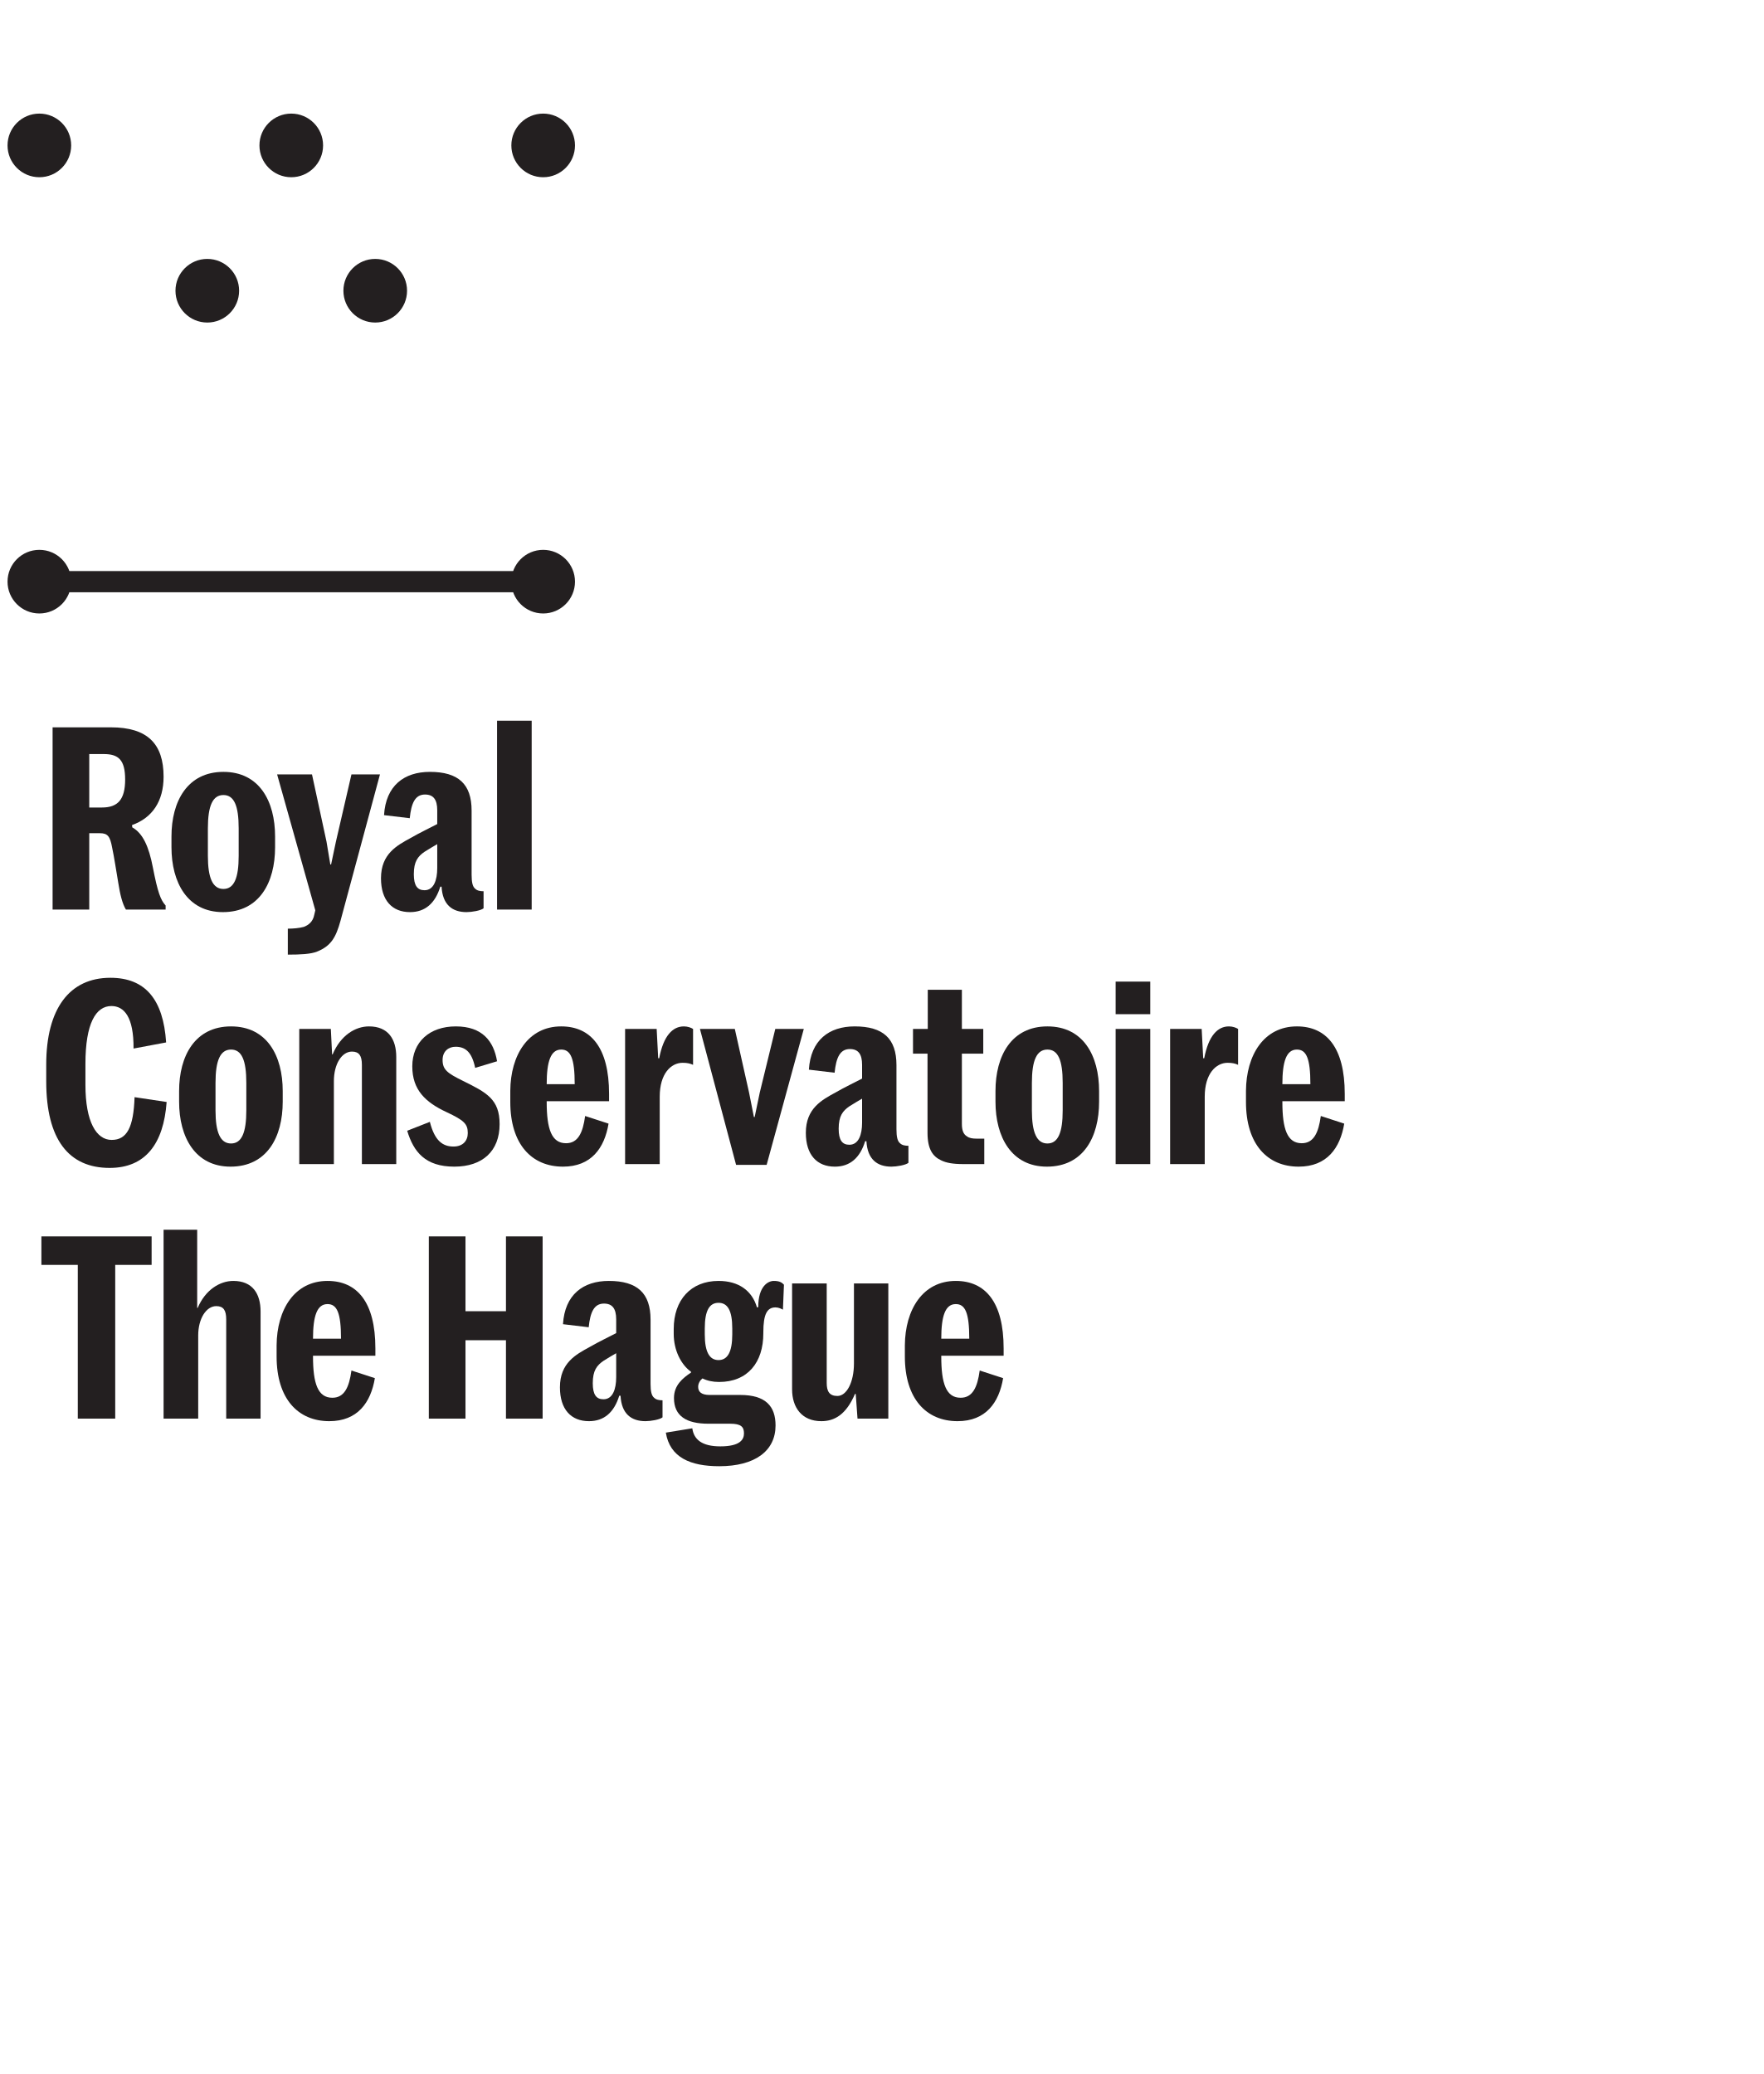
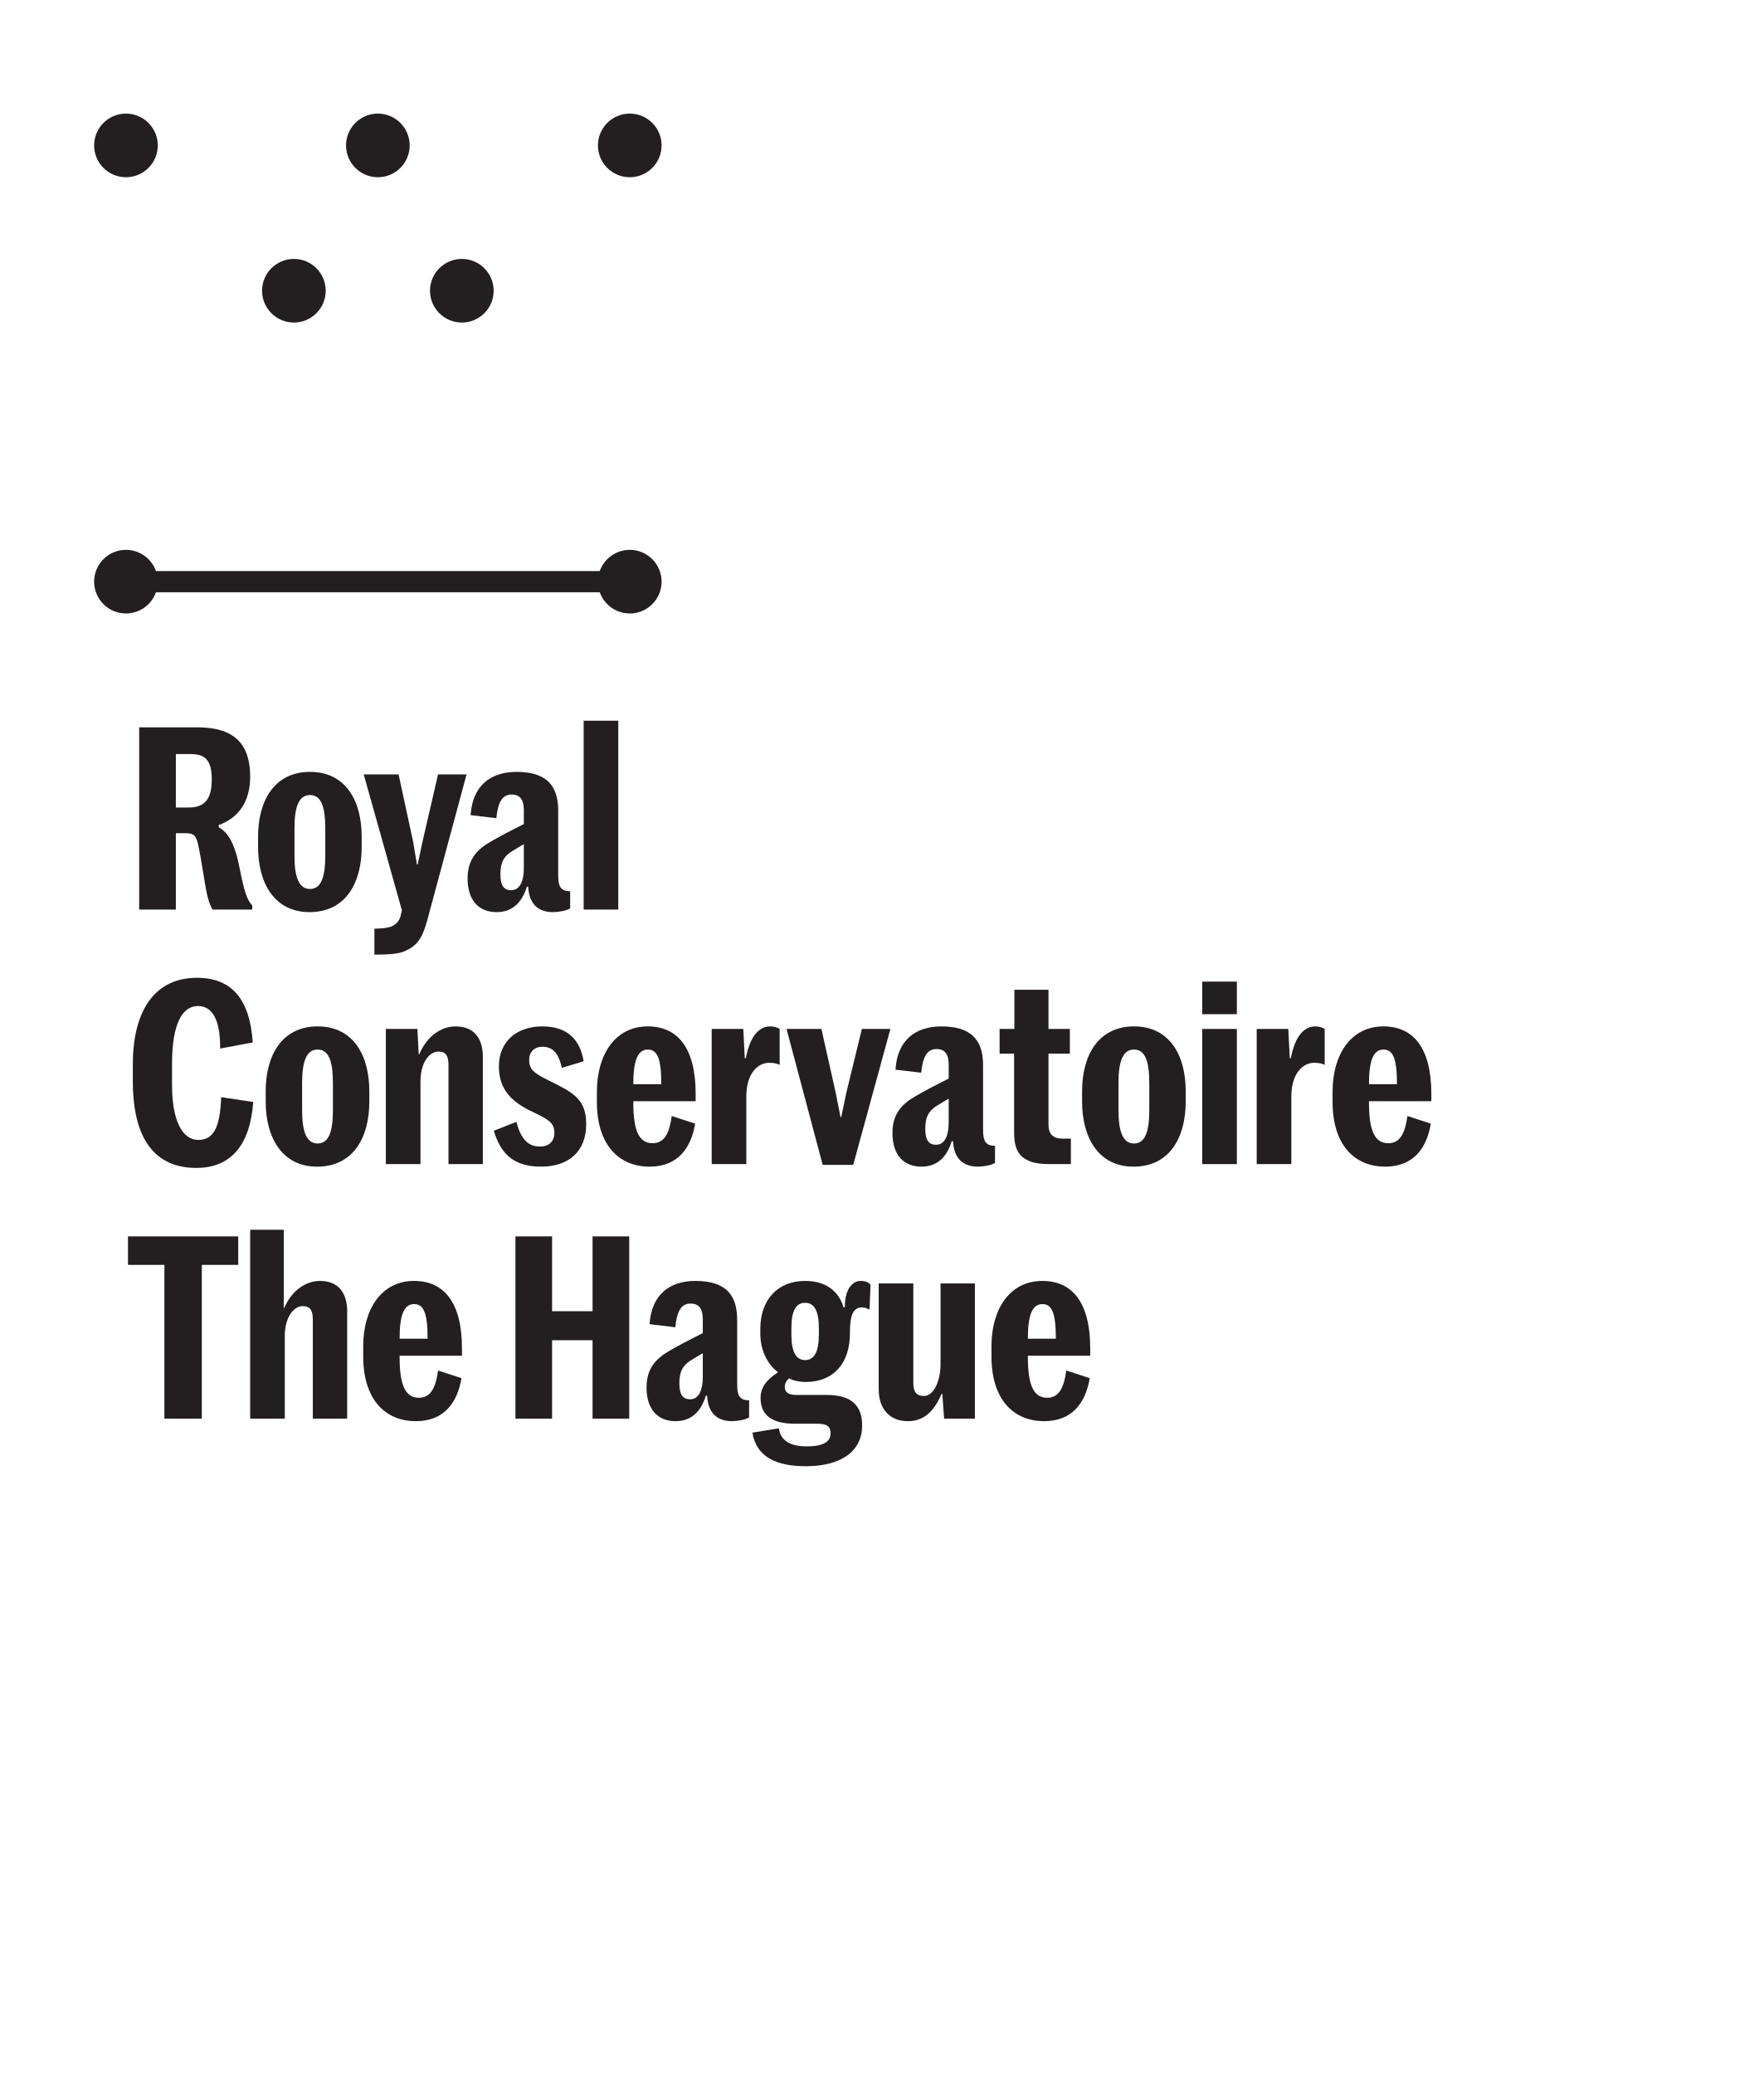
- <svg xmlns="http://www.w3.org/2000/svg" version="1.1" width="4581.583pt" height="5389.555pt" viewBox="225 0 4581.583 5389.555">
+ <svg xmlns="http://www.w3.org/2000/svg" version="1.1" width="4581.583pt" height="5389.555pt" viewBox="0 0 4581.583 5389.555">
  <g enable-background="new">
    <g id="Layer-1" data-name="Crown">
      <path transform="matrix(2.777778,0,0,-2.777778,0,5389.555)" d="M 589.061 1386.17 L 117.813 1386.17 L 117.813 1406.013 L 589.061 1406.013 Z " fill="#231f20" />
      <clipPath id="cp0">
        <path transform="matrix(2.777778,0,0,-2.777778,0,5389.555)" d="M 0 1940.242 L 1649.37 1940.242 L 1649.37 0 L 0 0 Z " />
      </clipPath>
      <g clip-path="url(#cp0)">
        <path transform="matrix(2.777778,0,0,-2.777778,244.5775,377.8751)" d="M 0 0 C 0 16.438 13.325 29.764 29.764 29.764 C 46.202 29.764 59.528 16.438 59.528 0 C 59.528 -16.438 46.202 -29.764 29.764 -29.764 C 13.325 -29.764 0 -16.438 0 0 " fill="#231f20" />
        <path transform="matrix(2.777778,0,0,-2.777778,899.0914,377.8751)" d="M 0 0 C 0 16.438 13.325 29.764 29.764 29.764 C 46.201 29.764 59.527 16.438 59.527 0 C 59.527 -16.438 46.201 -29.764 29.764 -29.764 C 13.325 -29.764 0 -16.438 0 0 " fill="#231f20" />
        <path transform="matrix(2.777778,0,0,-2.777778,1553.602,377.8751)" d="M 0 0 C 0 16.438 13.325 29.764 29.764 29.764 C 46.201 29.764 59.527 16.438 59.527 0 C 59.527 -16.438 46.201 -29.764 29.764 -29.764 C 13.325 -29.764 0 -16.438 0 0 " fill="#231f20" />
        <path transform="matrix(2.777778,0,0,-2.777778,1553.602,1511.523)" d="M 0 0 C 0 16.438 13.325 29.764 29.764 29.764 C 46.201 29.764 59.527 16.438 59.527 0 C 59.527 -16.438 46.201 -29.764 29.764 -29.764 C 13.325 -29.764 0 -16.438 0 0 " fill="#231f20" />
        <path transform="matrix(2.777778,0,0,-2.777778,244.5775,1511.523)" d="M 0 0 C 0 16.438 13.325 29.764 29.764 29.764 C 46.202 29.764 59.528 16.438 59.528 0 C 59.528 -16.438 46.202 -29.764 29.764 -29.764 C 13.325 -29.764 0 -16.438 0 0 " fill="#231f20" />
        <path transform="matrix(2.777778,0,0,-2.777778,680.9191,755.4982)" d="M 0 0 C 0 16.438 13.325 29.764 29.764 29.764 C 46.202 29.764 59.527 16.438 59.527 0 C 59.527 -16.438 46.202 -29.765 29.764 -29.765 C 13.325 -29.765 0 -16.438 0 0 " fill="#231f20" />
        <path transform="matrix(2.777778,0,0,-2.777778,1117.261,755.4982)" d="M 0 0 C 0 16.438 13.325 29.764 29.764 29.764 C 46.202 29.764 59.527 16.438 59.527 0 C 59.527 -16.438 46.202 -29.765 29.764 -29.765 C 13.325 -29.765 0 -16.438 0 0 " fill="#231f20" />
      </g>
      <g id="Layer-1" data-name="Type">
</g>
      <clipPath id="cp1">
        <path transform="matrix(2.777778,0,0,-2.777778,0,5389.555)" d="M 0 1940.242 L 1649.37 1940.242 L 1649.37 0 L 0 0 Z " />
      </clipPath>
      <g clip-path="url(#cp1)">
        <path transform="matrix(2.777778,0,0,-2.777778,489.9661,2098.411)" d="M 0 0 C 14.764 0 21.668 7.381 21.668 26.192 C 21.668 44.766 15.24 50.004 1.668 50.004 L -11.906 50.004 L -11.906 0 Z M -46.193 -95.483 L -46.193 75.006 L 8.334 75.006 C 42.623 75.006 57.623 59.528 57.623 28.812 C 57.623 5.715 46.908 -9.763 28.098 -16.43 L 28.336 -18.573 C 38.098 -24.049 43.813 -36.193 47.623 -56.195 C 52.146 -79.292 54.766 -86.435 59.529 -91.673 L 59.529 -95.483 L 22.383 -95.483 C 19.049 -90.007 16.906 -81.197 15.24 -70.481 C 13.334 -59.528 11.43 -46.432 9.525 -37.622 C 7.619 -27.145 5.477 -24.049 -1.904 -24.049 L -11.906 -24.049 L -11.906 -95.483 Z " fill="#231f20" />
        <path transform="matrix(2.777778,0,0,-2.777778,805.4608,2310.068)" d="M 0 0 C 10 0 14.287 10.239 14.287 30.955 L 14.287 56.671 C 14.287 77.863 10 87.864 0 87.864 C -10 87.864 -14.525 77.863 -14.525 56.671 L -14.525 30.955 C -14.525 10.239 -10 0 0 0 M -.477 -21.668 C -33.574 -21.668 -48.574 5.953 -48.574 39.051 L -48.574 49.051 C -48.574 82.149 -33.574 109.532 0 109.532 C 33.574 109.532 48.338 82.149 48.338 49.051 L 48.338 39.051 C 48.338 5.953 33.574 -21.668 -.477 -21.668 " fill="#231f20" />
        <path transform="matrix(2.777778,0,0,-2.777778,972.8003,2413.25)" d="M 0 0 C 5 0 10.715 .476 15 1.667 C 19.287 3.333 23.572 6.429 24.764 13.096 L 25.717 17.144 L -10 144.296 L 22.621 144.296 L 36.193 81.435 L 39.766 60.004 L 40.479 60.004 L 45.004 81.435 L 59.527 144.296 L 86.197 144.296 L 49.289 7.381 C 45.004 -8.096 40.479 -16.192 27.383 -21.43 C 21.668 -23.812 11.668 -24.288 0 -24.288 Z " fill="#231f20" />
        <path transform="matrix(2.777778,0,0,-2.777778,1361.049,2255.831)" d="M 0 0 L 0 22.383 C -3.334 20.478 -6.191 18.811 -11.906 15.239 C -18.098 10.953 -21.906 6.191 -21.906 -5.715 C -21.906 -16.43 -18.572 -20.716 -11.906 -20.716 C -3.334 -20.716 0 -11.43 0 0 M -52.623 -9.524 C -52.623 13.334 -37.621 21.192 -25.002 28.097 C -15.953 33.336 -6.668 37.622 0 41.194 L 0 54.052 C 0 64.052 -3.572 68.815 -11.43 68.815 C -20.717 68.815 -24.287 60.719 -25.717 46.67 L -49.766 49.527 C -48.1 77.149 -30.955 90.007 -6.906 90.007 C 19.764 90.007 32.145 78.578 32.145 53.813 L 32.145 -6.191 C 32.145 -13.334 33.098 -17.382 35.478 -19.287 C 37.383 -21.192 40.24 -21.668 43.336 -21.668 L 43.336 -37.622 C 40.717 -39.765 32.383 -41.194 27.383 -41.194 C 14.287 -41.194 5 -34.526 4.047 -17.382 L 2.857 -17.382 C -1.904 -32.86 -11.191 -41.194 -25.479 -41.194 C -42.146 -41.194 -52.623 -30.24 -52.623 -9.524 " fill="#231f20" />
        <path transform="matrix(2.777778,0,0,-2.777778,0,5389.555)" d="M 545.931 1266.009 L 578.314 1266.009 L 578.314 1089.329 L 545.931 1089.329 Z " fill="#231f20" />
        <path transform="matrix(2.777778,0,0,-2.777778,345.1147,2810.096)" d="M 0 0 L 0 15.716 C 0 67.862 21.668 96.912 60.004 96.912 C 92.863 96.912 109.531 76.435 112.15 36.432 L 81.672 30.717 C 81.91 60.243 72.863 70.482 60.957 70.482 C 46.432 70.482 36.67 54.29 36.67 16.43 L 36.67 -3.333 C 36.67 -37.86 46.908 -54.766 61.195 -54.766 C 75.482 -54.766 81.672 -43.099 82.625 -14.763 L 112.627 -19.287 C 109.77 -58.576 92.625 -80.958 59.291 -80.958 C 21.191 -80.958 0 -54.528 0 0 " fill="#231f20" />
        <path transform="matrix(2.777778,0,0,-2.777778,825.2959,2971.484)" d="M 0 0 C 10 0 14.287 10.239 14.287 30.955 L 14.287 56.671 C 14.287 77.863 10 87.864 0 87.864 C -10 87.864 -14.525 77.863 -14.525 56.671 L -14.525 30.955 C -14.525 10.239 -10 0 0 0 M -.477 -21.668 C -33.574 -21.668 -48.574 5.953 -48.574 39.051 L -48.574 49.051 C -48.574 82.149 -33.574 109.532 0 109.532 C 33.574 109.532 48.338 82.149 48.338 49.051 L 48.338 39.051 C 48.338 5.953 33.574 -21.668 -.477 -21.668 " fill="#231f20" />
        <path transform="matrix(2.777778,0,0,-2.777778,1002.553,2673.843)" d="M 0 0 L 29.527 0 L 30.717 -23.811 L 31.193 -23.811 C 38.813 -5.714 52.623 2.381 65.244 2.381 C 83.34 2.381 90.723 -9.762 90.723 -26.192 L 90.723 -126.438 L 58.576 -126.438 L 58.576 -33.574 C 58.576 -25.001 55.957 -21.192 49.291 -21.192 C 39.766 -21.192 32.385 -32.859 32.385 -48.813 L 32.385 -126.438 L 0 -126.438 Z " fill="#231f20" />
        <path transform="matrix(2.777778,0,0,-2.777778,1282.994,2938.412)" d="M 0 0 L 21.191 8.334 C 25.717 -9.524 33.336 -14.763 43.336 -14.763 C 52.146 -14.763 56.67 -9.287 56.67 -2.143 C 56.67 6.429 53.1 9.763 36.906 17.382 C 16.906 26.668 4.762 38.336 4.762 60.243 C 4.762 83.102 20.953 97.626 45.479 97.626 C 70.242 97.626 80.959 83.816 84.053 65.005 L 63.576 58.814 C 60.48 73.815 54.289 78.578 45.24 78.578 C 38.813 78.578 33.098 74.529 33.098 66.195 C 33.098 57.147 37.621 53.813 52.146 46.67 C 74.291 35.717 86.436 29.526 86.436 6.191 C 86.436 -19.049 70.48 -33.574 44.051 -33.574 C 16.906 -33.574 5.953 -19.763 0 0 " fill="#231f20" />
        <path transform="matrix(2.777778,0,0,-2.777778,1645.446,2817.372)" d="M 0 0 L 26.191 0 C 26.191 24.288 22.383 32.383 13.572 32.383 C 3.809 32.383 0 21.43 0 0 M 15.238 -77.149 C -14.049 -77.149 -34.051 -56.195 -34.051 -16.668 L -34.051 -6.191 C -33.813 27.145 -17.383 54.052 13.572 54.052 C 41.193 54.052 58.338 34.289 58.338 -9.048 L 58.338 -15.954 L 0 -15.954 L 0 -16.668 C 0 -41.908 4.523 -55.242 18.096 -55.242 C 29.287 -55.242 33.813 -45.479 35.955 -29.764 L 57.861 -36.908 C 54.051 -59.767 41.67 -77.149 15.238 -77.149 " fill="#231f20" />
        <path transform="matrix(2.777778,0,0,-2.777778,1849.151,2673.843)" d="M 0 0 L 29.527 0 L 30.955 -27.383 L 31.908 -27.383 C 35.955 -6.191 44.527 2.381 55.006 2.381 C 58.576 2.381 61.672 1.191 63.576 0 L 63.576 -33.574 C 60.957 -32.383 58.338 -31.669 53.814 -31.669 C 42.861 -31.669 32.385 -41.908 32.385 -63.338 L 32.385 -126.438 L 0 -126.438 Z " fill="#231f20" />
        <path transform="matrix(2.777778,0,0,-2.777778,2043.595,2673.843)" d="M 0 0 L 32.621 0 L 45.955 -59.528 L 50.48 -82.387 L 51.195 -82.387 L 55.957 -59.528 L 70.482 0 L 97.15 0 L 62.387 -127.152 L 33.813 -127.152 Z " fill="#231f20" />
        <path transform="matrix(2.777778,0,0,-2.777778,2464.917,2917.247)" d="M 0 0 L 0 22.383 C -3.334 20.478 -6.191 18.811 -11.906 15.239 C -18.098 10.953 -21.906 6.191 -21.906 -5.715 C -21.906 -16.43 -18.572 -20.716 -11.906 -20.716 C -3.334 -20.716 0 -11.43 0 0 M -52.623 -9.524 C -52.623 13.334 -37.621 21.192 -25.002 28.097 C -15.953 33.336 -6.668 37.622 0 41.193 L 0 54.052 C 0 64.053 -3.572 68.815 -11.43 68.815 C -20.717 68.815 -24.287 60.719 -25.717 46.67 L -49.766 49.527 C -48.1 77.149 -30.955 90.007 -6.906 90.007 C 19.764 90.007 32.145 78.578 32.145 53.813 L 32.145 -6.191 C 32.145 -13.334 33.098 -17.382 35.479 -19.287 C 37.383 -21.192 40.24 -21.668 43.336 -21.668 L 43.336 -37.622 C 40.717 -39.765 32.383 -41.194 27.383 -41.194 C 14.287 -41.194 5 -34.526 4.047 -17.382 L 2.857 -17.382 C -1.904 -32.86 -11.191 -41.194 -25.479 -41.194 C -42.146 -41.194 -52.623 -30.24 -52.623 -9.524 " fill="#231f20" />
        <path transform="matrix(2.777778,0,0,-2.777778,2669.957,3015.138)" d="M 0 0 C -7.619 3.572 -12.619 10.239 -12.619 25.716 L -12.619 99.77 L -26.193 99.77 L -26.193 122.866 L -12.383 122.866 L -12.383 159.536 L 19.525 159.536 L 19.525 122.866 L 39.527 122.866 L 39.527 99.77 L 19.525 99.77 L 19.525 34.05 C 19.525 28.097 20.953 24.288 24.287 22.383 C 26.43 20.716 29.525 20.24 33.336 20.24 L 40.479 20.24 L 40.479 -3.572 L 21.191 -3.572 C 10.953 -3.572 4.762 -2.381 0 0 " fill="#231f20" />
        <path transform="matrix(2.777778,0,0,-2.777778,2946.428,2971.484)" d="M 0 0 C 10 0 14.287 10.239 14.287 30.955 L 14.287 56.671 C 14.287 77.863 10 87.864 0 87.864 C -10 87.864 -14.525 77.863 -14.525 56.671 L -14.525 30.955 C -14.525 10.239 -10 0 0 0 M -.477 -21.668 C -33.574 -21.668 -48.574 5.953 -48.574 39.051 L -48.574 49.051 C -48.574 82.149 -33.574 109.532 0 109.532 C 33.574 109.532 48.338 82.149 48.338 49.051 L 48.338 39.051 C 48.338 5.953 33.574 -21.668 -.477 -21.668 " fill="#231f20" />
        <path transform="matrix(2.777778,0,0,-2.777778,0,5389.555)" d="M 1124.526 977.657 L 1156.911 977.657 L 1156.911 851.219 L 1124.526 851.219 Z M 1124.526 1021.946 L 1156.911 1021.946 L 1156.911 991.467 L 1124.526 991.467 Z " fill="#231f20" />
        <path transform="matrix(2.777778,0,0,-2.777778,3265.221,2673.843)" d="M 0 0 L 29.527 0 L 30.955 -27.383 L 31.908 -27.383 C 35.955 -6.191 44.527 2.381 55.006 2.381 C 58.576 2.381 61.672 1.191 63.576 0 L 63.576 -33.574 C 60.957 -32.383 58.338 -31.669 53.814 -31.669 C 42.861 -31.669 32.385 -41.908 32.385 -63.338 L 32.385 -126.438 L 0 -126.438 Z " fill="#231f20" />
        <path transform="matrix(2.777778,0,0,-2.777778,3556.904,2817.372)" d="M 0 0 L 26.193 0 C 26.193 24.288 22.383 32.383 13.572 32.383 C 3.811 32.383 0 21.43 0 0 M 15.24 -77.149 C -14.049 -77.149 -34.049 -56.195 -34.049 -16.668 L -34.049 -6.191 C -33.813 27.145 -17.383 54.052 13.572 54.052 C 41.193 54.052 58.338 34.289 58.338 -9.048 L 58.338 -15.954 L 0 -15.954 L 0 -16.668 C 0 -41.908 4.525 -55.242 18.098 -55.242 C 29.289 -55.242 33.813 -45.479 35.955 -29.764 L 57.861 -36.908 C 54.053 -59.767 41.67 -77.149 15.24 -77.149 " fill="#231f20" />
        <path transform="matrix(2.777778,0,0,-2.777778,427.1297,3286.977)" d="M 0 0 L -34.049 0 L -34.049 26.669 L 69.053 26.669 L 69.053 0 L 35.004 0 L 35.004 -143.82 L 0 -143.82 Z " fill="#231f20" />
        <path transform="matrix(2.777778,0,0,-2.777778,650.0247,3195.7)" d="M 0 0 L 31.432 0 L 31.432 -73.101 L 31.906 -73.101 C 39.051 -56.195 52.623 -47.861 65.242 -47.861 C 83.34 -47.861 90.721 -60.004 90.721 -76.434 L 90.721 -176.68 L 58.576 -176.68 L 58.576 -83.816 C 58.576 -75.244 55.957 -71.434 49.289 -71.434 C 39.766 -71.434 32.383 -83.339 32.383 -98.817 L 32.383 -176.68 L 0 -176.68 Z " fill="#231f20" />
        <path transform="matrix(2.777778,0,0,-2.777778,1038.268,3478.79)" d="M 0 0 L 26.193 0 C 26.193 24.287 22.383 32.384 13.572 32.384 C 3.811 32.384 0 21.431 0 0 M 15.24 -77.148 C -14.049 -77.148 -34.049 -56.194 -34.049 -16.668 L -34.049 -6.191 C -33.813 27.145 -17.383 54.052 13.572 54.052 C 41.193 54.052 58.338 34.288 58.338 -9.048 L 58.338 -15.953 L 0 -15.953 L 0 -16.668 C 0 -41.908 4.525 -55.242 18.098 -55.242 C 29.289 -55.242 33.813 -45.479 35.955 -29.764 L 57.861 -36.907 C 54.053 -59.767 41.67 -77.148 15.24 -77.148 " fill="#231f20" />
        <path transform="matrix(2.777778,0,0,-2.777778,1339.201,3212.896)" d="M 0 0 L 34.287 0 L 34.287 -70.006 L 72.148 -70.006 L 72.148 0 L 106.436 0 L 106.436 -170.49 L 72.148 -170.49 L 72.148 -97.151 L 34.287 -97.151 L 34.287 -170.49 L 0 -170.49 Z " fill="#231f20" />
        <path transform="matrix(2.777778,0,0,-2.777778,1826.007,3578.666)" d="M 0 0 L 0 22.383 C -3.332 20.478 -6.189 18.811 -11.904 15.239 C -18.096 10.953 -21.906 6.191 -21.906 -5.715 C -21.906 -16.43 -18.572 -20.716 -11.904 -20.716 C -3.332 -20.716 0 -11.43 0 0 M -52.623 -9.524 C -52.623 13.334 -37.621 21.192 -25.002 28.098 C -15.953 33.336 -6.666 37.622 0 41.193 L 0 54.052 C 0 64.053 -3.57 68.814 -11.428 68.814 C -20.715 68.814 -24.287 60.719 -25.715 46.67 L -49.766 49.527 C -48.098 77.148 -30.953 90.007 -6.904 90.007 C 19.764 90.007 32.146 78.577 32.146 53.813 L 32.146 -6.191 C 32.146 -13.334 33.1 -17.382 35.48 -19.287 C 37.385 -21.192 40.242 -21.668 43.338 -21.668 L 43.338 -37.622 C 40.719 -39.765 32.385 -41.193 27.385 -41.193 C 14.287 -41.193 5.002 -34.526 4.049 -17.382 L 2.857 -17.382 C -1.904 -32.859 -11.191 -41.193 -25.477 -41.193 C -42.145 -41.193 -52.623 -30.24 -52.623 -9.524 " fill="#231f20" />
        <path transform="matrix(2.777778,0,0,-2.777778,2127.607,3467.546)" d="M 0 0 L 0 5.477 C 0 22.621 -4.523 29.526 -12.857 29.526 C -21.191 29.526 -25.715 22.621 -25.715 5.477 L -25.715 0 C -25.715 -16.668 -21.191 -24.05 -12.857 -24.05 C -4.523 -24.05 0 -16.668 0 0 M -62.146 -91.912 L -37.383 -87.863 C -35.955 -98.341 -28.334 -104.77 -11.191 -104.77 C 7.383 -104.77 10.953 -98.341 10.953 -92.626 C 10.953 -86.435 8.096 -83.578 -1.904 -83.578 L -22.383 -83.578 C -42.859 -83.578 -54.527 -76.435 -54.527 -59.528 C -54.527 -47.623 -46.432 -40.955 -38.574 -35.717 L -38.574 -35.003 C -47.859 -28.335 -54.766 -15.001 -54.766 .477 L -54.766 5.001 C -54.766 32.146 -38.813 50.004 -12.857 50.004 C 6.191 50.004 18.574 40.718 23.098 25.24 L 24.289 25.479 C 24.289 45.479 33.813 50.004 38.813 50.004 C 43.814 50.004 46.195 48.813 48.338 46.433 L 47.385 23.097 C 46.195 23.812 43.338 25.24 40.48 25.24 C 32.623 25.24 29.051 19.049 29.051 1.905 L 29.051 .952 C 29.051 -26.192 14.525 -44.527 -12.381 -44.527 C -18.334 -44.527 -23.572 -43.337 -27.859 -41.193 C -30.002 -42.86 -31.906 -45.718 -31.906 -49.051 C -31.906 -53.813 -28.811 -56.671 -21.191 -56.671 L 7.383 -56.671 C 31.432 -56.671 40.48 -67.386 40.48 -85.244 C 40.48 -109.056 21.193 -123.343 -12.143 -123.343 C -39.051 -123.343 -58.338 -115.247 -62.146 -91.912 " fill="#231f20" />
        <path transform="matrix(2.777778,0,0,-2.777778,2283.038,3610.415)" d="M 0 0 L 0 99.056 L 32.383 99.056 L 32.383 5.953 C 32.383 -1.667 34.766 -6.19 42.385 -6.19 C 50.957 -6.19 57.861 6.43 57.861 24.288 L 57.861 99.056 L 90.008 99.056 L 90.008 -27.383 L 61.195 -27.383 L 59.529 -4.286 L 58.814 -4.286 C 50.48 -23.812 39.527 -29.764 27.383 -29.764 C 9.049 -29.764 0 -16.906 0 0 " fill="#231f20" />
        <path transform="matrix(2.777778,0,0,-2.777778,2670.63,3478.79)" d="M 0 0 L 26.191 0 C 26.191 24.287 22.383 32.384 13.572 32.384 C 3.809 32.384 0 21.431 0 0 M 15.238 -77.148 C -14.049 -77.148 -34.051 -56.194 -34.051 -16.668 L -34.051 -6.191 C -33.813 27.145 -17.383 54.052 13.572 54.052 C 41.193 54.052 58.338 34.288 58.338 -9.048 L 58.338 -15.953 L 0 -15.953 L 0 -16.668 C 0 -41.908 4.523 -55.242 18.096 -55.242 C 29.287 -55.242 33.813 -45.479 35.955 -29.764 L 57.861 -36.907 C 54.051 -59.767 41.67 -77.148 15.238 -77.148 " fill="#231f20" />
      </g>
    </g>
  </g>
</svg>
